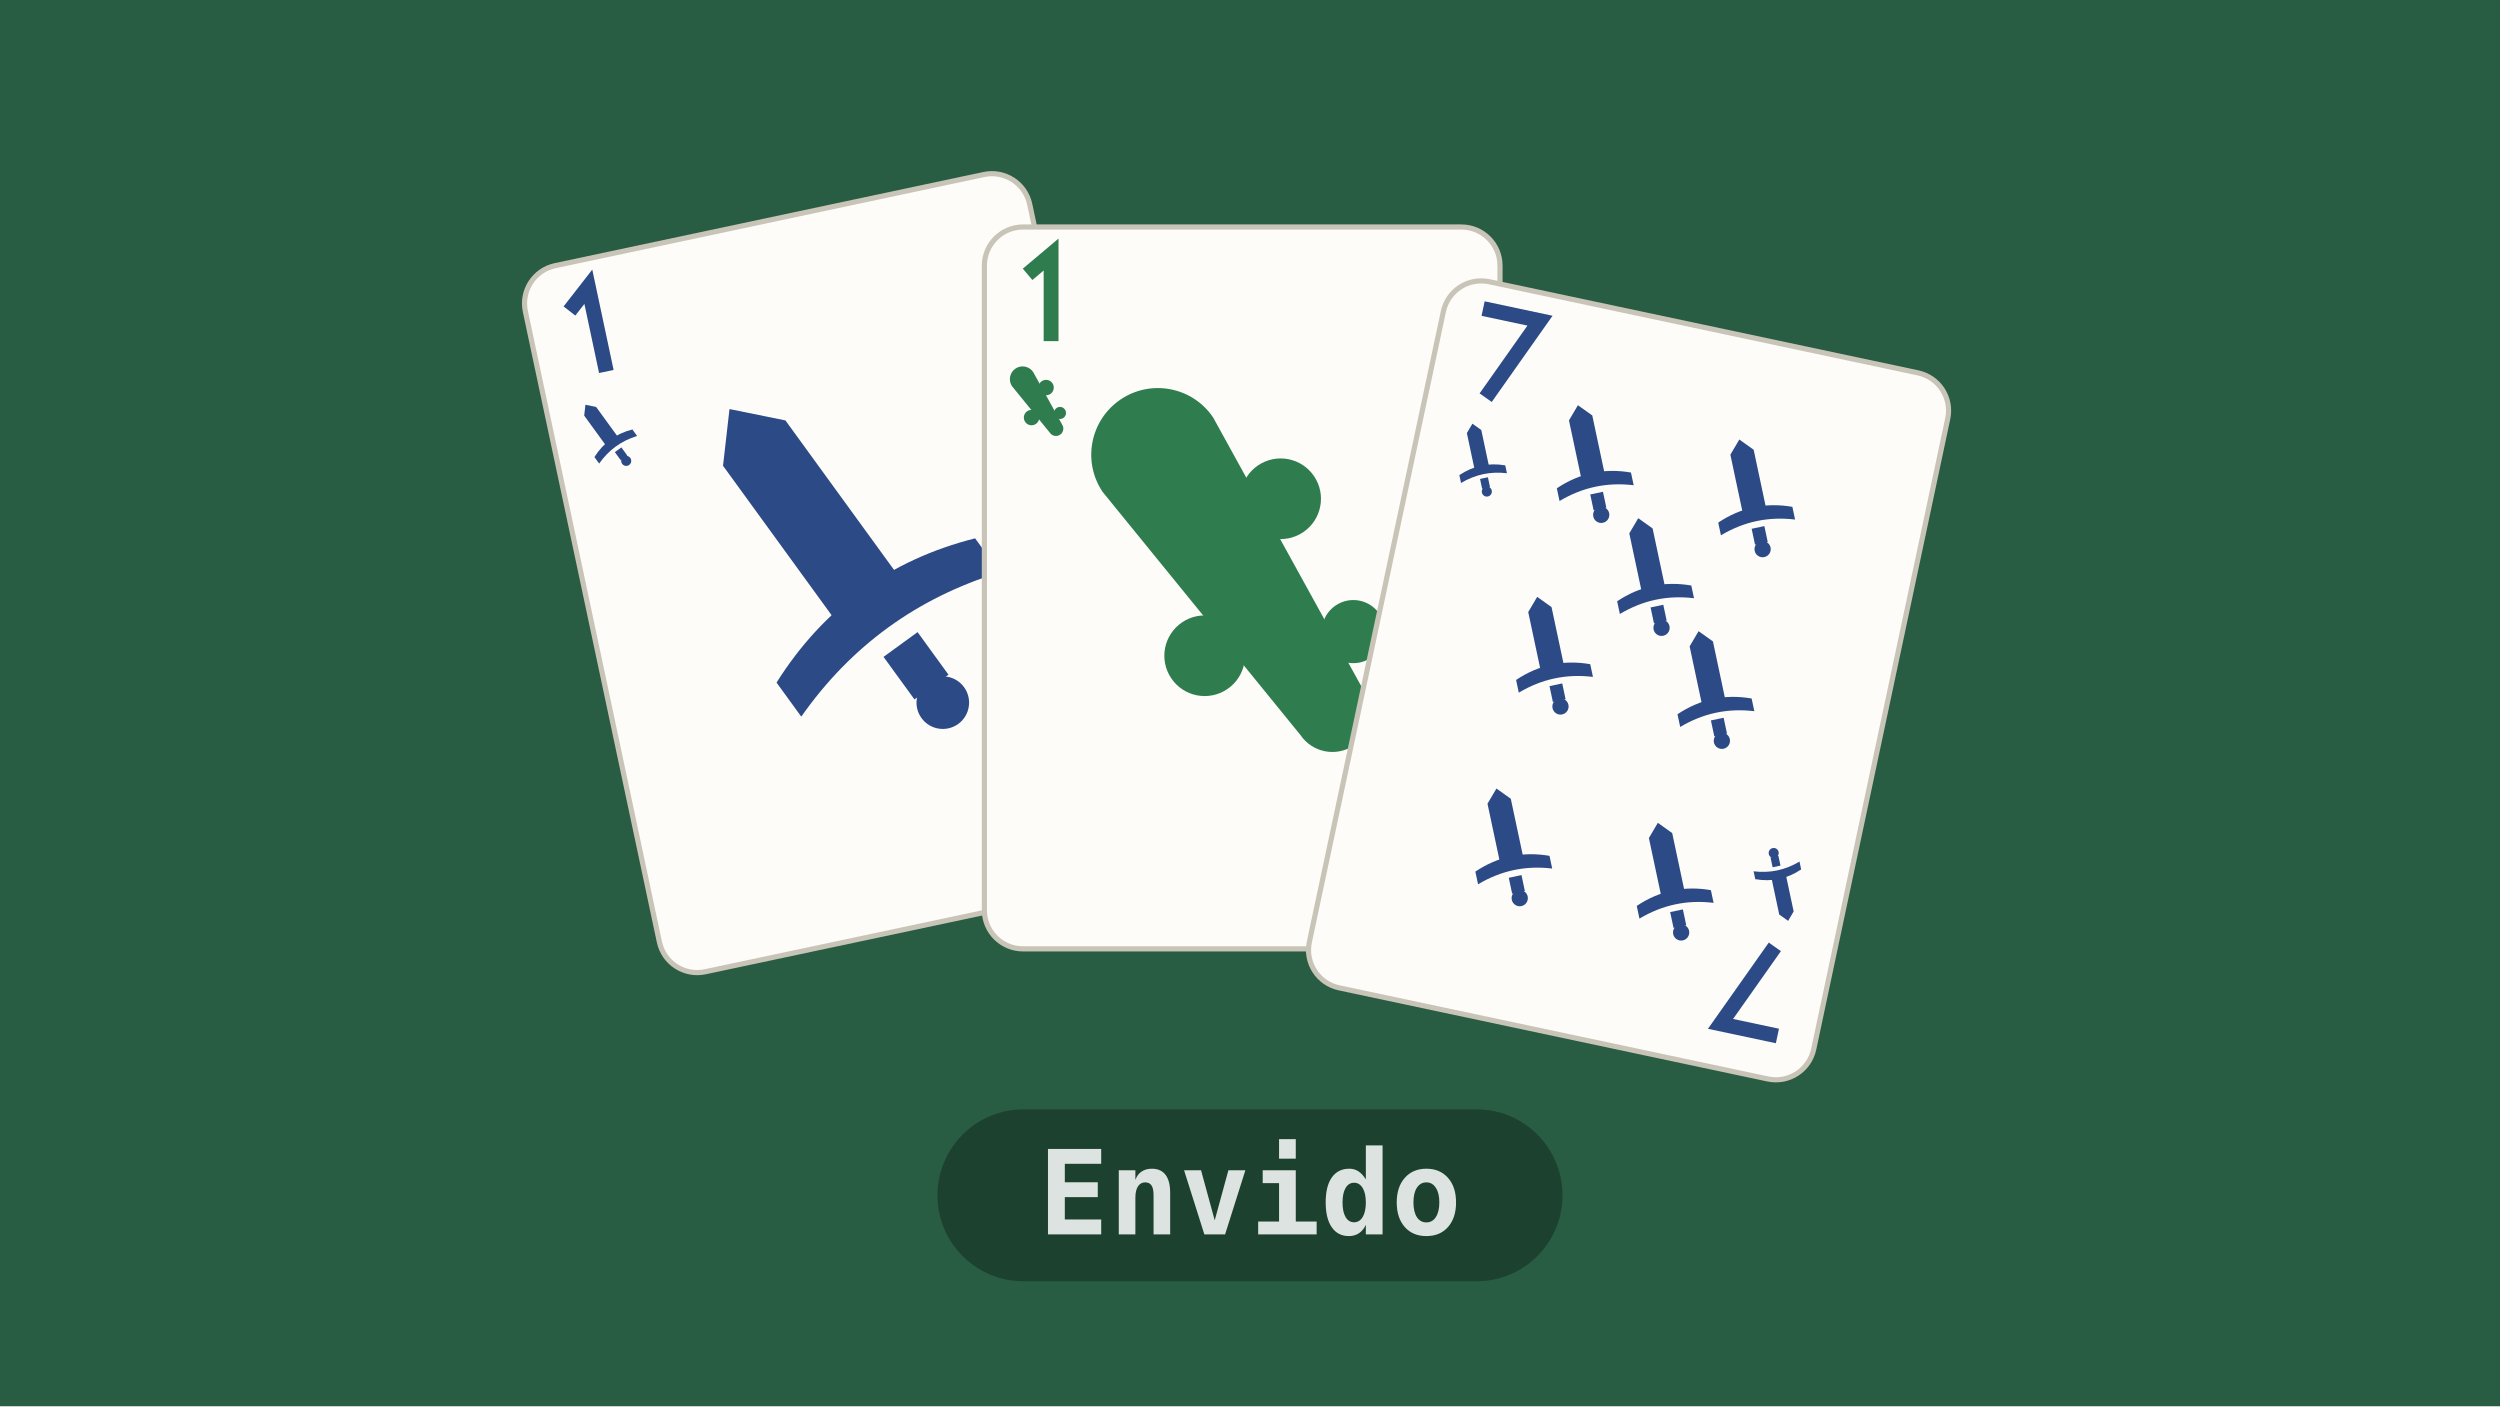
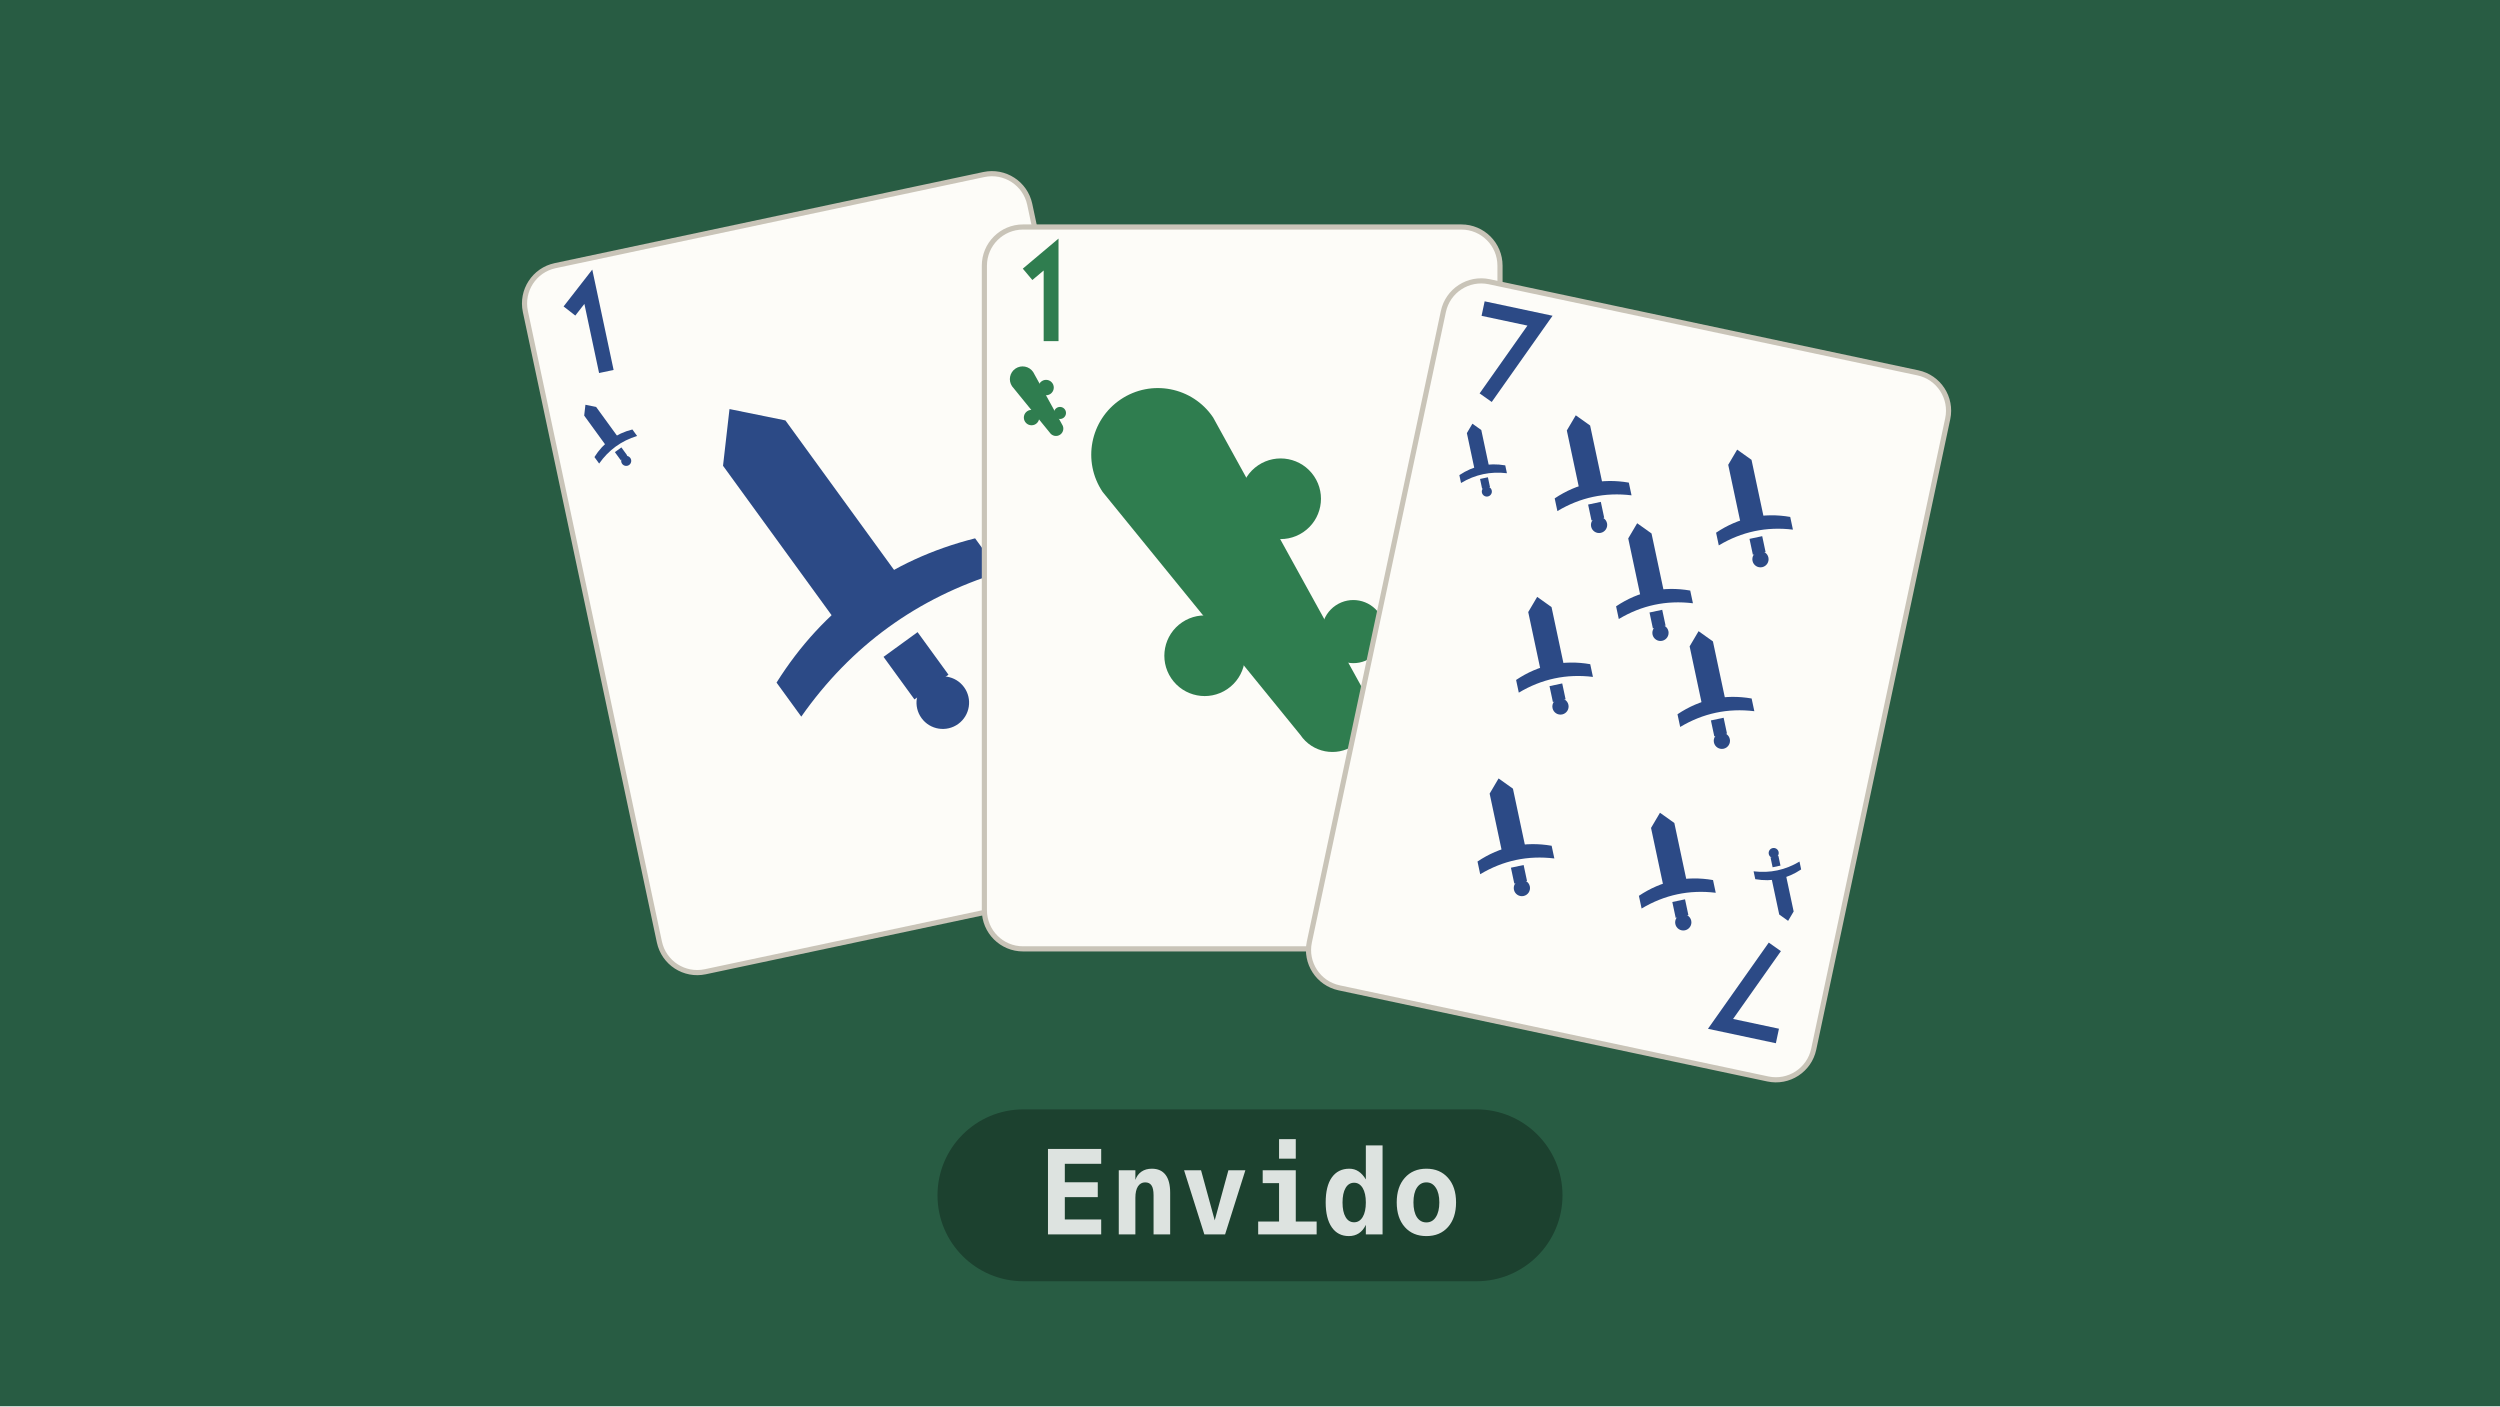
<svg xmlns="http://www.w3.org/2000/svg" width="320" height="180" viewBox="0 0 320 180">
  <defs>
    <symbol id="zc-e-2" overflow="visible">
      <g transform="rotate(-24)">
        <path d="M0-11 2.2-8.6V3.2H-2.2V-8.6z" />
        <path d="M-7 3.2Q0 0.4 7 3.2V5.6Q0 3.2-7 5.6z" />
        <path d="M-1.2 5.6H1.2V8.6H-1.2z" />
        <circle cy="9.7" r="1.5" />
      </g>
    </symbol>
    <symbol id="zc-e-3" overflow="visible">
      <g transform="rotate(-34)">
        <path d="M-3.8-8.6a3.8 3.8 0 0 1 7.6 0L2.2 9.2a2.2 2.2 0 0 1-4.4 0z" />
        <circle cx="4.4" cy="-2.6" r="2.3" />
        <circle cx="-4.2" cy="2.4" r="2.3" />
        <circle cx="3.6" cy="6" r="1.8" />
      </g>
    </symbol>
  </defs>
  <rect width="320" height="180" fill="#285c43" />
  <g transform="translate(66 34) rotate(-12) scale(0.66)">
    <rect y="1.6" width="100" height="140" rx="7.5" fill="#fdfcf8" stroke="#c9c4b8" />
    <svg width="100" height="140" viewBox="0 0 100 140" fill="currentColor" aria-hidden="true" style="color:#2c4a86">
      <g class="zc-idx-std">
        <path transform="translate(6.94 6.94) scale(1.2)" d="M1.2 3.2 5 0V14" fill="none" stroke="currentColor" stroke-width="2.4" stroke-linejoin="miter" stroke-miterlimit="4" />
        <g transform="translate(10.54 35.74) scale(0.65)">
          <use href="#zc-e-2" />
        </g>
      </g>
      <g class="zc-idx-std" transform="rotate(180 50 70)">
        <path transform="translate(6.94 6.94) scale(1.2)" d="M1.2 3.2 5 0V14" fill="none" stroke="currentColor" stroke-width="2.4" stroke-linejoin="miter" stroke-miterlimit="4" />
        <g transform="translate(10.54 35.74) scale(0.65)">
          <use href="#zc-e-2" />
        </g>
      </g>
      <g class="zc-idx-row" display="none">
        <path transform="translate(8.52 8.52) scale(2.1)" d="M1.2 3.2 5 0V14" fill="none" stroke="currentColor" stroke-width="2.4" stroke-linejoin="miter" stroke-miterlimit="4" />
        <g transform="translate(63 23) scale(1.25)">
          <use href="#zc-e-2" />
        </g>
      </g>
      <g class="zc-big">
        <g transform="translate(50 70) scale(3.4)">
          <use href="#zc-e-2" />
        </g>
      </g>
      <g class="zc-small" display="none">
        <g transform="translate(50 92) scale(3.1)">
          <use href="#zc-e-2" />
        </g>
      </g>
    </svg>
  </g>
  <g transform="translate(126 28) scale(0.66)">
    <rect y="1.6" width="100" height="140" rx="7.5" fill="#fdfcf8" stroke="#c9c4b8" />
    <svg width="100" height="140" viewBox="0 0 100 140" fill="currentColor" aria-hidden="true" style="color:#2f7d4f">
      <g class="zc-idx-std">
        <path transform="translate(6.94 6.94) scale(1.2)" d="M1.2 3.2 5 0V14" fill="none" stroke="currentColor" stroke-width="2.4" stroke-linejoin="miter" stroke-miterlimit="4" />
        <g transform="translate(10.54 35.74) scale(0.65)">
          <use href="#zc-e-3" />
        </g>
      </g>
      <g class="zc-idx-std" transform="rotate(180 50 70)">
        <path transform="translate(6.94 6.94) scale(1.2)" d="M1.2 3.2 5 0V14" fill="none" stroke="currentColor" stroke-width="2.4" stroke-linejoin="miter" stroke-miterlimit="4" />
        <g transform="translate(10.54 35.74) scale(0.65)">
          <use href="#zc-e-3" />
        </g>
      </g>
      <g class="zc-idx-row" display="none">
        <path transform="translate(8.52 8.52) scale(2.1)" d="M1.2 3.2 5 0V14" fill="none" stroke="currentColor" stroke-width="2.4" stroke-linejoin="miter" stroke-miterlimit="4" />
        <g transform="translate(63 23) scale(1.25)">
          <use href="#zc-e-3" />
        </g>
      </g>
      <g class="zc-big">
        <g transform="translate(50 70) scale(3.4)">
          <use href="#zc-e-3" />
        </g>
      </g>
      <g class="zc-small" display="none">
        <g transform="translate(50 92) scale(3.1)">
          <use href="#zc-e-3" />
        </g>
      </g>
    </svg>
  </g>
  <g transform="translate(186 34) rotate(12) scale(0.66)">
    <rect y="1.6" width="100" height="140" rx="7.5" fill="#fdfcf8" stroke="#c9c4b8" />
    <svg width="100" height="140" viewBox="0 0 100 140" fill="currentColor" aria-hidden="true" style="color:#2c4a86">
      <g class="zc-idx-std">
        <path transform="translate(6.94 6.94) scale(1.2)" d="M.4 0H9.8L3.8 14" fill="none" stroke="currentColor" stroke-width="2.4" stroke-linejoin="miter" stroke-miterlimit="6" />
        <g transform="translate(12.94 35.74) scale(0.65)">
          <use href="#zc-e-2" />
        </g>
      </g>
      <g class="zc-idx-std" transform="rotate(180 50 70)">
        <path transform="translate(6.94 6.94) scale(1.2)" d="M.4 0H9.8L3.8 14" fill="none" stroke="currentColor" stroke-width="2.4" stroke-linejoin="miter" stroke-miterlimit="6" />
        <g transform="translate(12.94 35.74) scale(0.65)">
          <use href="#zc-e-2" />
        </g>
      </g>
      <g class="zc-idx-row" display="none">
        <path transform="translate(8.52 8.52) scale(2.1)" d="M.4 0H9.8L3.8 14" fill="none" stroke="currentColor" stroke-width="2.4" stroke-linejoin="miter" stroke-miterlimit="6" />
        <g transform="translate(63 23) scale(1.25)">
          <use href="#zc-e-2" />
        </g>
      </g>
      <g class="zc-big">
-         <g transform="translate(34 32) scale(1.05)">
+         <g transform="translate(34 34) scale(1.05)">
          <use href="#zc-e-2" />
        </g>
-         <g transform="translate(66 32) scale(1.05)">
+         <g transform="translate(66 34) scale(1.05)">
          <use href="#zc-e-2" />
        </g>
        <g transform="translate(34 70) scale(1.05)">
          <use href="#zc-e-2" />
        </g>
        <g transform="translate(66 70) scale(1.05)">
          <use href="#zc-e-2" />
        </g>
-         <g transform="translate(34 108) scale(1.05)">
+         <g transform="translate(34 106) scale(1.05)">
          <use href="#zc-e-2" />
        </g>
-         <g transform="translate(66 108) scale(1.05)">
+         <g transform="translate(66 106) scale(1.05)">
          <use href="#zc-e-2" />
        </g>
-         <g transform="translate(50 51) scale(1.05)">
+         <g transform="translate(50 52) scale(1.05)">
          <use href="#zc-e-2" />
        </g>
      </g>
      <g class="zc-small" display="none">
        <g transform="translate(50 92) scale(3.1)">
          <use href="#zc-e-2" />
        </g>
      </g>
    </svg>
  </g>
  <rect x="120" y="142" width="80" height="22" rx="11" fill="rgba(0,0,0,0.3)" />
  <text x="160" y="158" font-size="15" font-weight="700" text-anchor="middle" fill="rgba(255,255,255,0.85)" font-family="ui-monospace,Menlo,monospace">Envido</text>
</svg>
